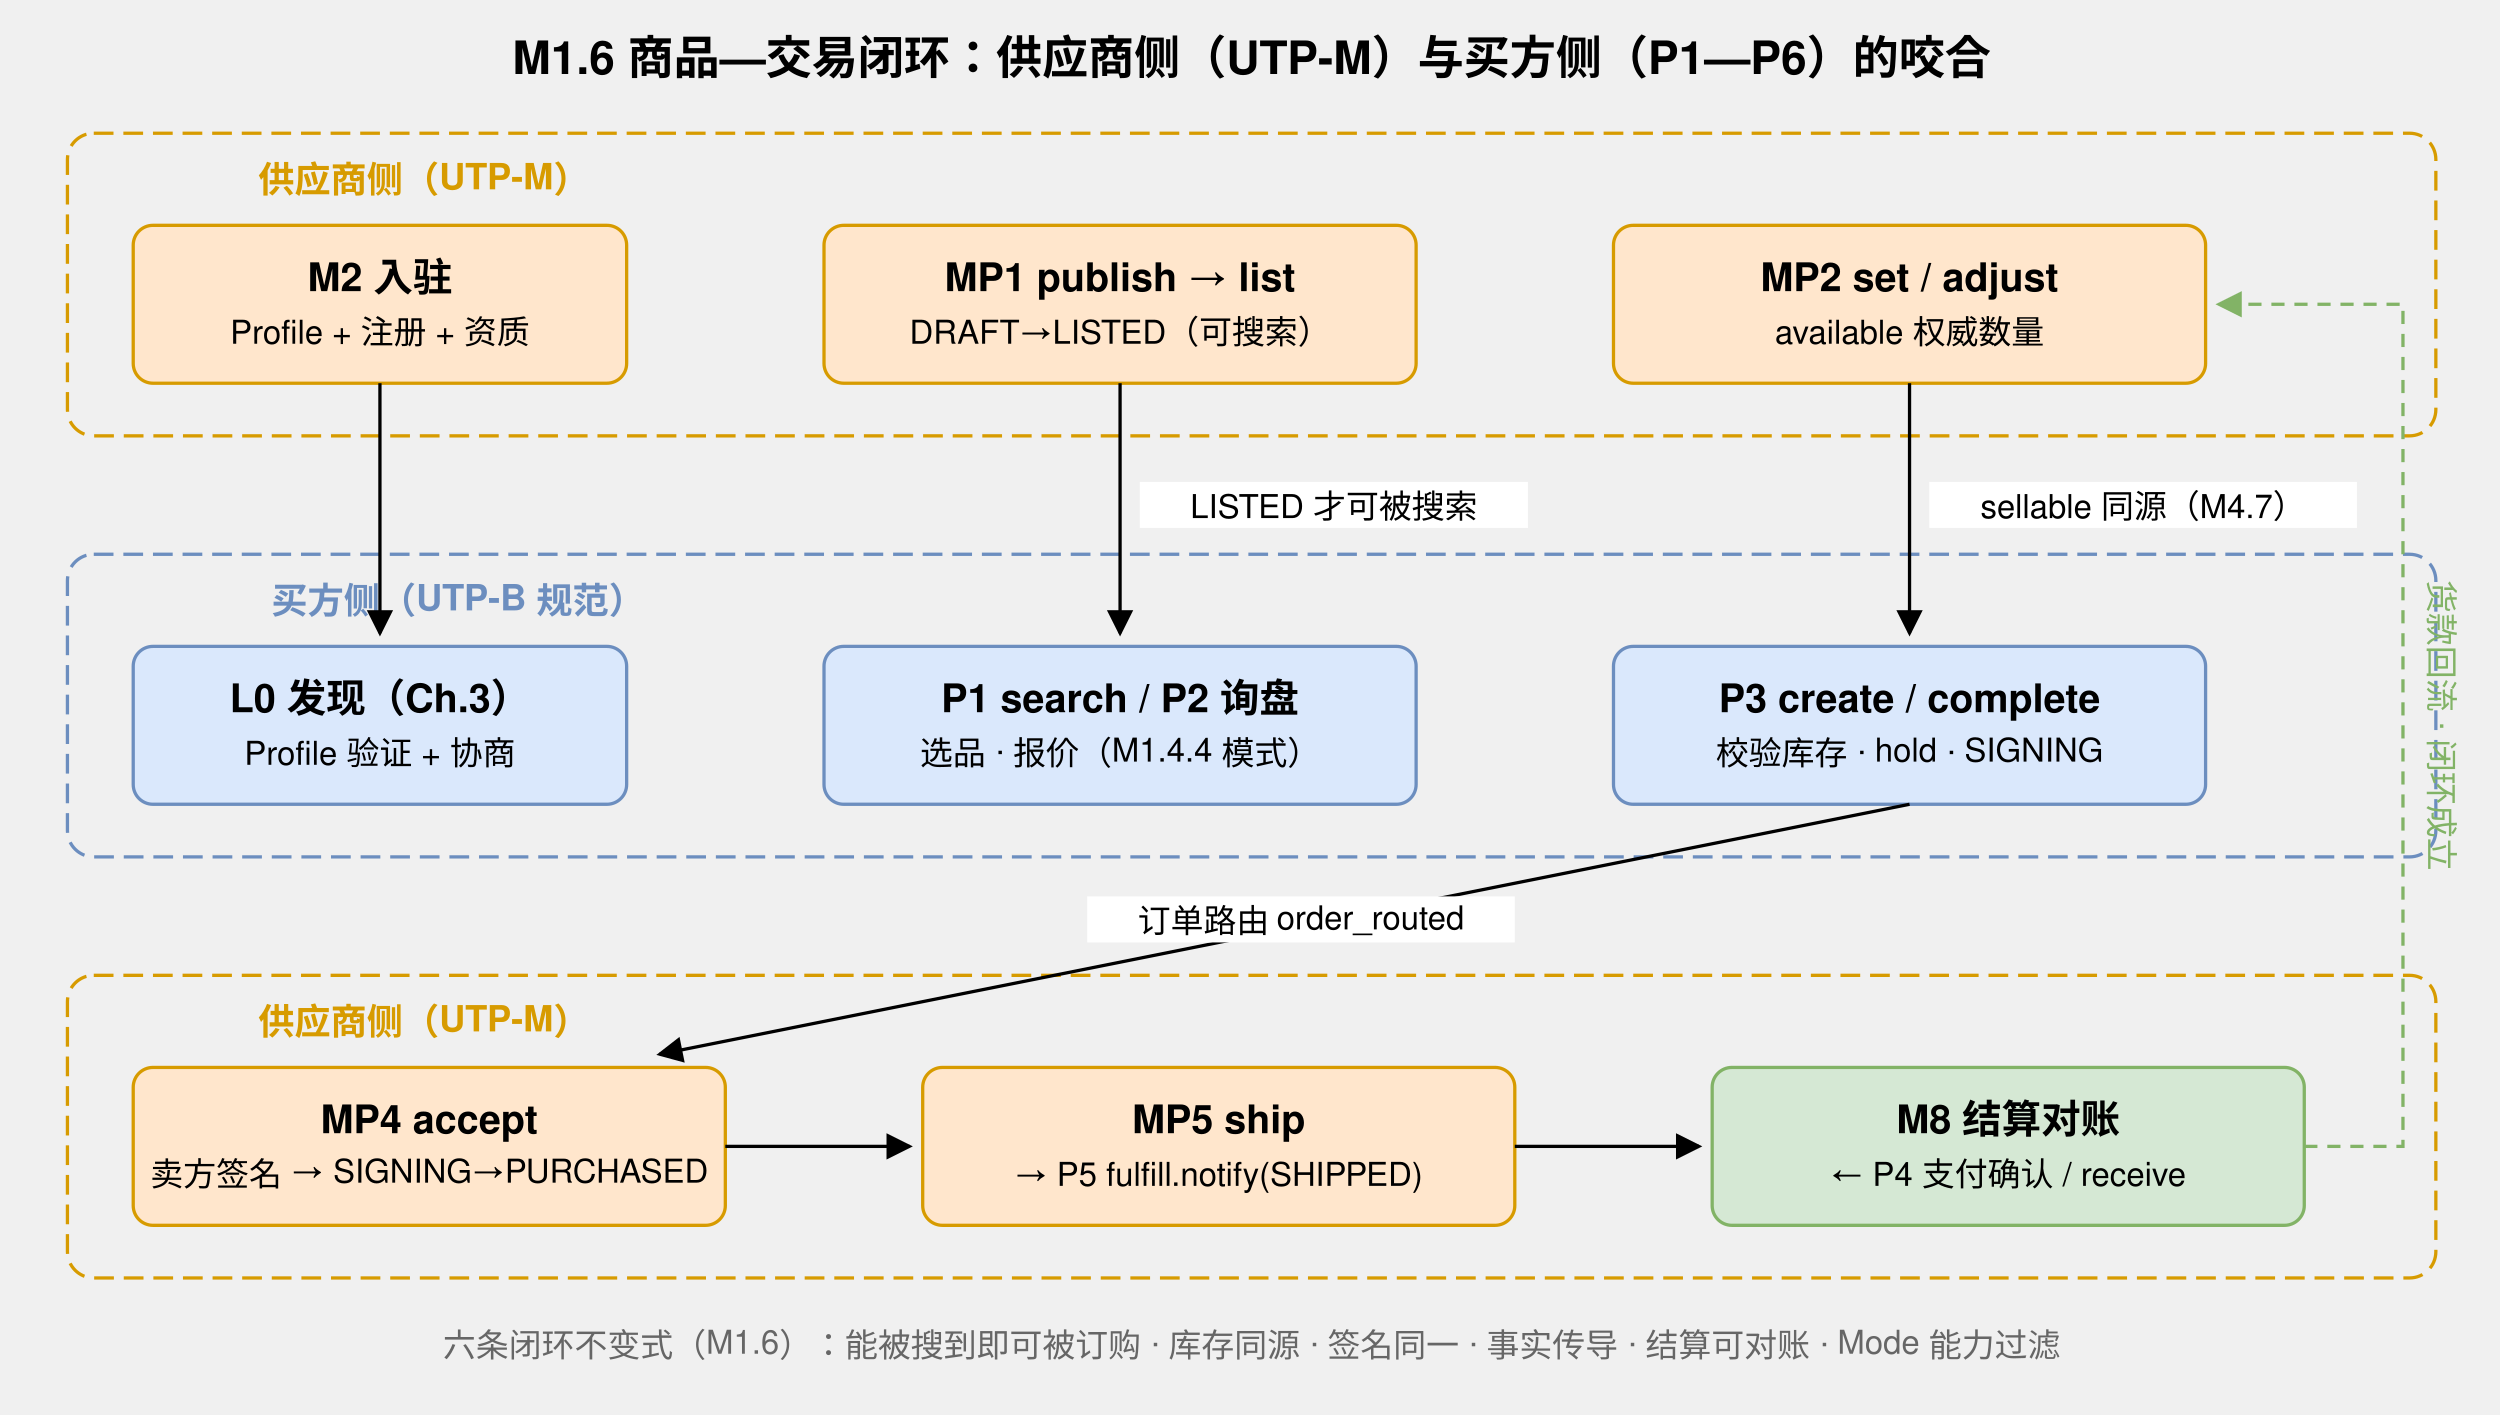
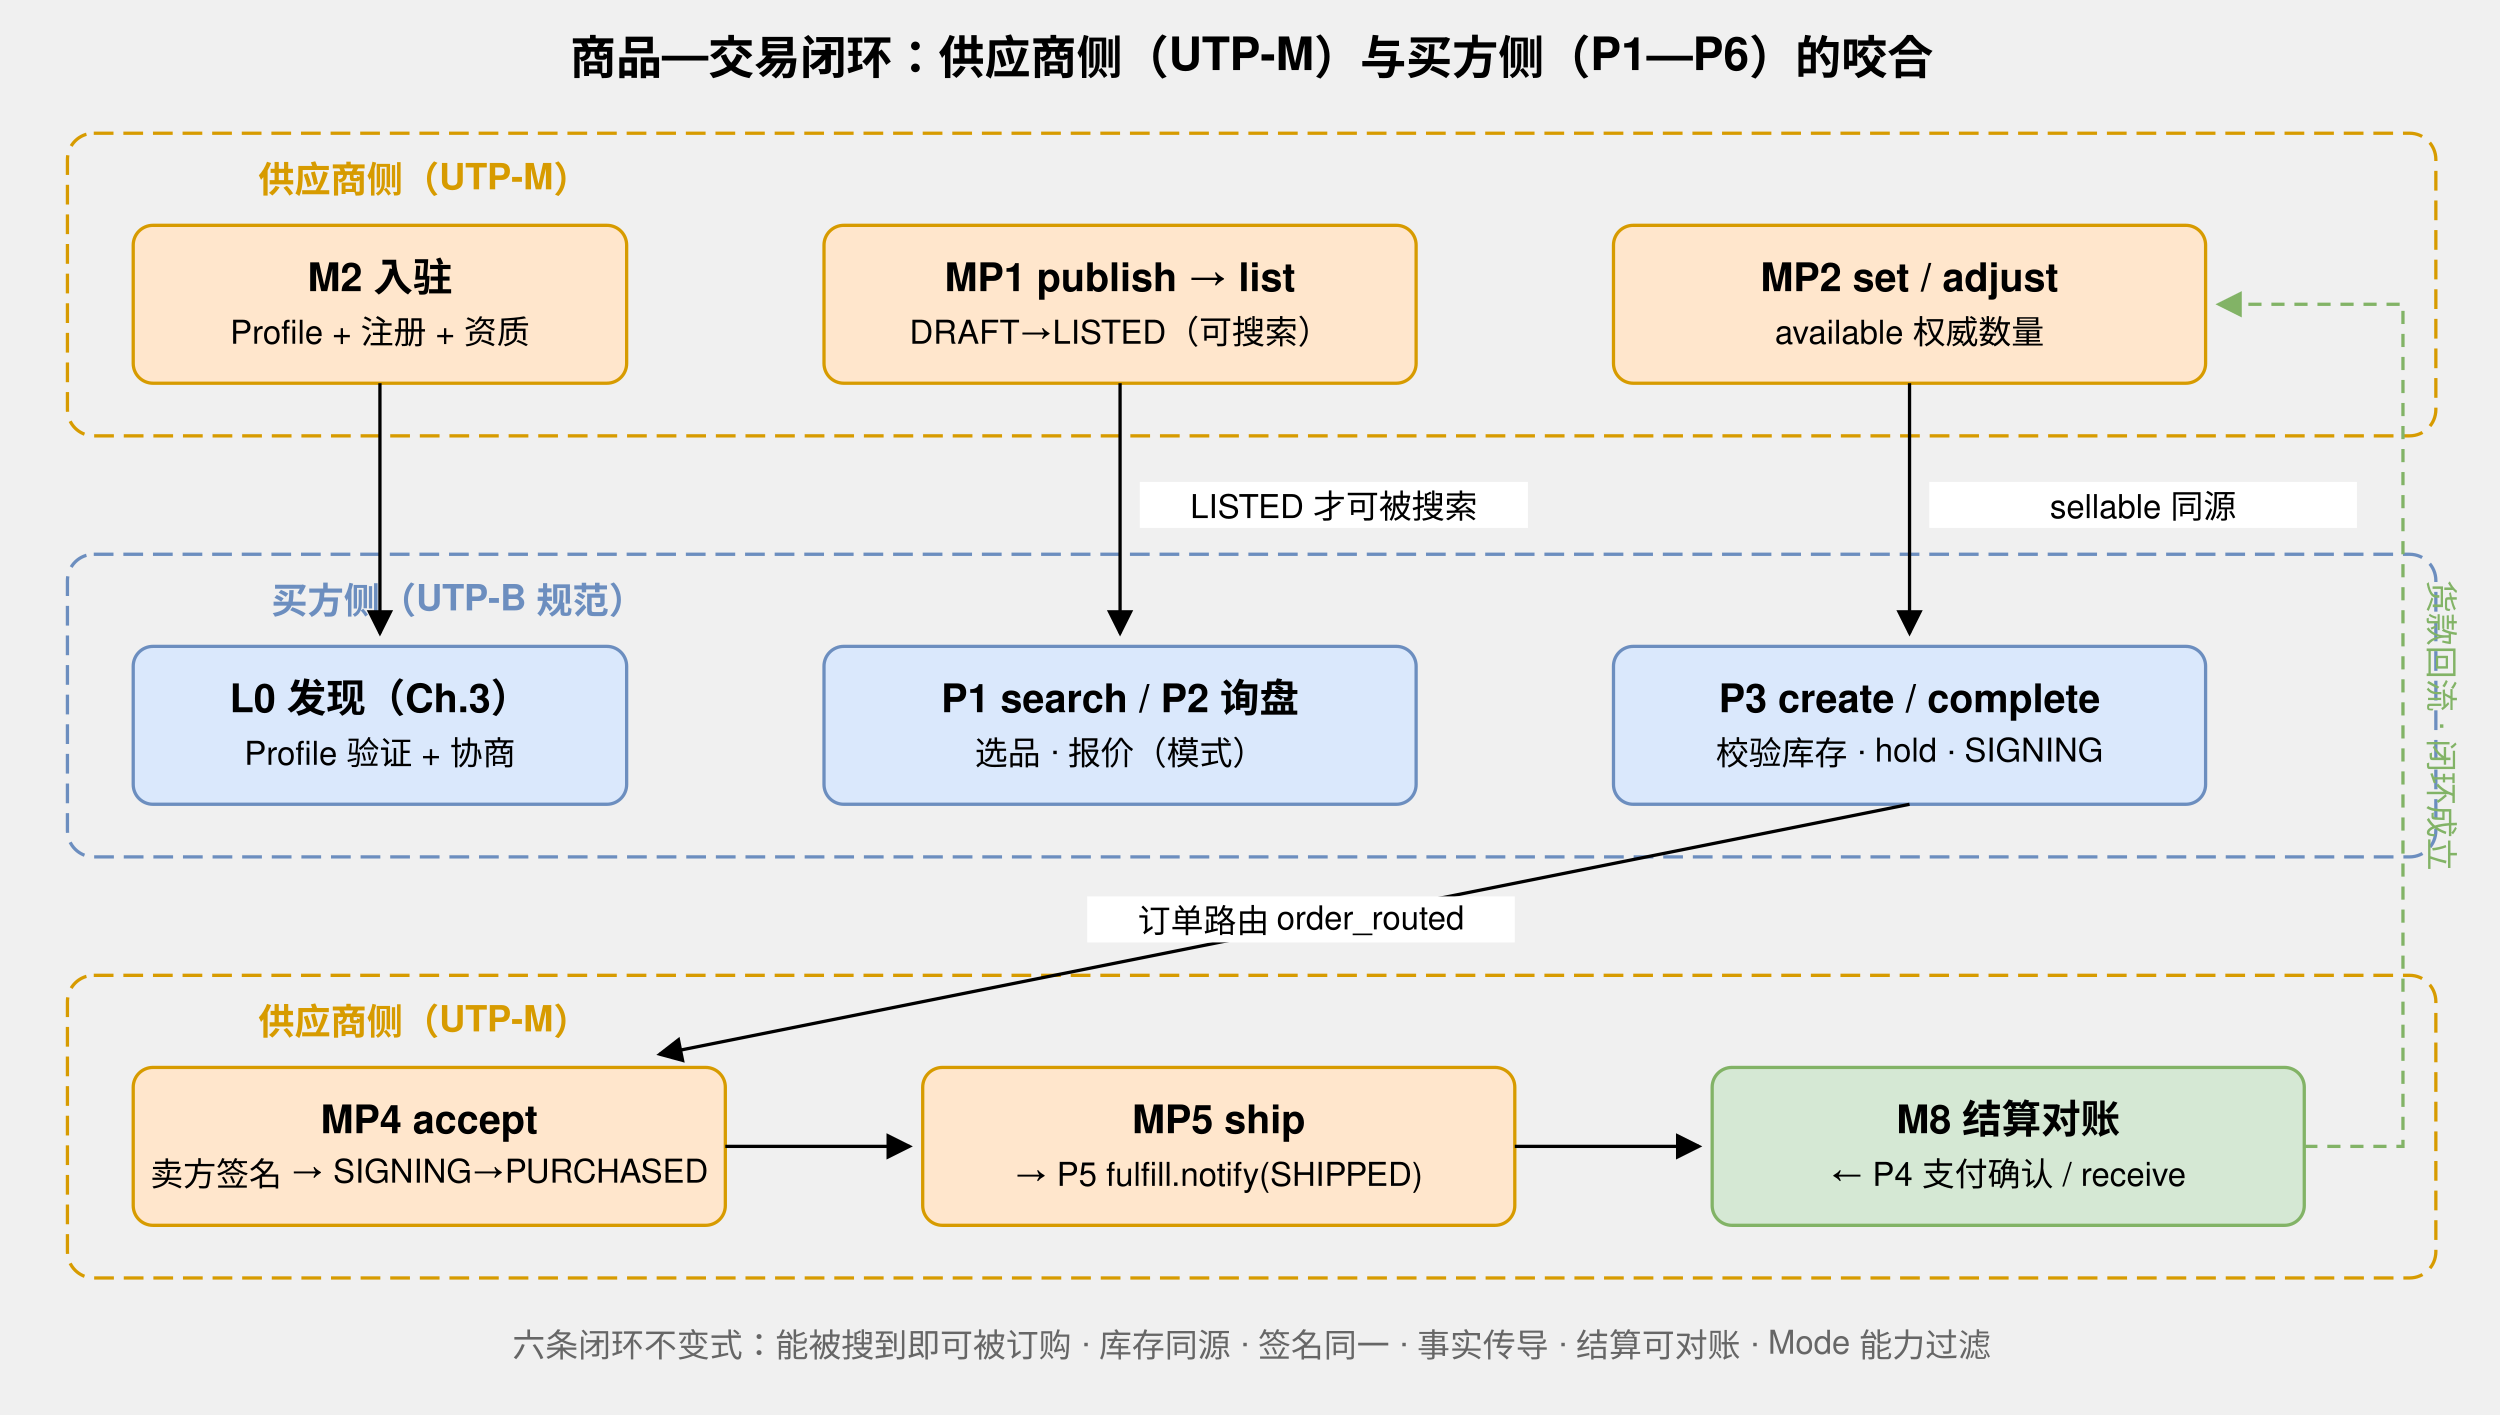
<svg xmlns="http://www.w3.org/2000/svg" version="1.1" width="760px" height="430px" viewBox="-0.5 -0.5 760 430" font-family="Helvetica">
  <defs>
    <marker id="mLoopArrow" markerWidth="10" markerHeight="10" refX="7" refY="4" orient="auto" markerUnits="userSpaceOnUse">
      <path d="M0,0 L8,4 L0,8 Z" fill="rgb(0,0,0)" />
    </marker>
    <marker id="mLoopArrowG" markerWidth="10" markerHeight="10" refX="7" refY="4" orient="auto" markerUnits="userSpaceOnUse">
      <path d="M0,0 L8,4 L0,8 Z" fill="#82b366" />
    </marker>
  </defs>
  <g>
-     <text x="380" y="22" text-anchor="middle" font-size="14" font-weight="bold">M1.6 商品—交易闭环：供应商侧（UTP-M）与买方侧（P1—P6）的咬合</text>
+     <text x="380" y="22" text-anchor="middle" font-size="14" font-weight="bold">商品—交易闭环：供应商侧（UTP-M）与买方侧（P1—P6）的咬合</text>
    <rect x="20" y="40" width="720" height="92" rx="8" fill="none" stroke="#d79b00" stroke-dasharray="6 3" />
    <text x="78" y="58" font-size="11" fill="#d79b00" font-weight="bold">供应商侧（UTP-M）</text>
    <rect x="40" y="68" width="150" height="48" rx="6" fill="#ffe6cc" stroke="#d79b00" />
    <text x="115" y="88" text-anchor="middle" font-size="12" font-weight="bold">M2 入驻</text>
    <text x="115" y="104" text-anchor="middle" font-size="10">Profile + 注册 + 资质</text>
    <rect x="250" y="68" width="180" height="48" rx="6" fill="#ffe6cc" stroke="#d79b00" />
    <text x="340" y="88" text-anchor="middle" font-size="12" font-weight="bold">MP1 publish → list</text>
    <text x="340" y="104" text-anchor="middle" font-size="10">DRAFT→LISTED（可搜索）</text>
    <rect x="490" y="68" width="180" height="48" rx="6" fill="#ffe6cc" stroke="#d79b00" />
    <text x="580" y="88" text-anchor="middle" font-size="12" font-weight="bold">MP2 set / adjust</text>
    <text x="580" y="104" text-anchor="middle" font-size="10">available 权威数量</text>
    <rect x="20" y="168" width="720" height="92" rx="8" fill="none" stroke="#6c8ebf" stroke-dasharray="6 3" />
    <text x="82" y="186" font-size="11" fill="#6c8ebf" font-weight="bold">买方侧（UTP-B 规范）</text>
    <rect x="40" y="196" width="150" height="48" rx="6" fill="#dae8fc" stroke="#6c8ebf" />
    <text x="115" y="216" text-anchor="middle" font-size="12" font-weight="bold">L0 发现（Ch.3）</text>
    <text x="115" y="232" text-anchor="middle" font-size="10">Profile 验证 + 协商</text>
    <rect x="250" y="196" width="180" height="48" rx="6" fill="#dae8fc" stroke="#6c8ebf" />
    <text x="340" y="216" text-anchor="middle" font-size="12" font-weight="bold">P1 search / P2 询盘</text>
-     <text x="340" y="232" text-anchor="middle" font-size="10">选品 · 报价（M1.4.4 模式）</text>
+     <text x="340" y="232" text-anchor="middle" font-size="10">选品 · 报价（模式）</text>
    <rect x="490" y="196" width="180" height="48" rx="6" fill="#dae8fc" stroke="#6c8ebf" />
    <text x="580" y="216" text-anchor="middle" font-size="12" font-weight="bold">P3 create / complete</text>
    <text x="580" y="232" text-anchor="middle" font-size="10">校验库存 · hold · SIGNING</text>
    <rect x="20" y="296" width="720" height="92" rx="8" fill="none" stroke="#d79b00" stroke-dasharray="6 3" />
    <text x="78" y="314" font-size="11" fill="#d79b00" font-weight="bold">供应商侧（UTP-M）</text>
    <rect x="40" y="324" width="180" height="48" rx="6" fill="#ffe6cc" stroke="#d79b00" />
    <text x="130" y="344" text-anchor="middle" font-size="12" font-weight="bold">MP4 accept</text>
    <text x="130" y="360" text-anchor="middle" font-size="10">卖方签名 → SIGNING→PURCHASED</text>
    <rect x="280" y="324" width="180" height="48" rx="6" fill="#ffe6cc" stroke="#d79b00" />
    <text x="370" y="344" text-anchor="middle" font-size="12" font-weight="bold">MP5 ship</text>
    <text x="370" y="360" text-anchor="middle" font-size="10">→ P5 fulfill.notify(SHIPPED)</text>
    <rect x="520" y="324" width="180" height="48" rx="6" fill="#d5e8d4" stroke="#82b366" />
    <text x="610" y="344" text-anchor="middle" font-size="12" font-weight="bold">M8 结算对账</text>
    <text x="610" y="360" text-anchor="middle" font-size="10">← P4 支付确认 / receive</text>
    <path d="M 115 116 L 115 192" fill="none" stroke="rgb(0,0,0)" marker-end="url(#mLoopArrow)" />
    <path d="M 340 116 L 340 192" fill="none" stroke="rgb(0,0,0)" marker-end="url(#mLoopArrow)" />
    <g font-size="10" text-anchor="middle">
      <rect x="346" y="146" width="118" height="14" fill="#fff" />
      <text x="405" y="157">LISTED 才可被搜索</text>
    </g>
    <path d="M 580 116 L 580 192" fill="none" stroke="rgb(0,0,0)" marker-end="url(#mLoopArrow)" />
    <g font-size="10" text-anchor="middle">
      <rect x="586" y="146" width="130" height="14" fill="#fff" />
-       <text x="651" y="157">sellable 同源（M4.7）</text>
+       <text x="651" y="157">sellable 同源</text>
    </g>
    <path d="M 580 244 L 200 320" fill="none" stroke="rgb(0,0,0)" marker-end="url(#mLoopArrow)" />
    <g font-size="10" text-anchor="middle">
      <rect x="330" y="272" width="130" height="14" fill="#fff" />
      <text x="395" y="283">订单路由 order_routed</text>
    </g>
    <path d="M 220 348 L 276 348" fill="none" stroke="rgb(0,0,0)" marker-end="url(#mLoopArrow)" />
    <path d="M 460 348 L 516 348" fill="none" stroke="rgb(0,0,0)" marker-end="url(#mLoopArrow)" />
    <path d="M 700 348 L 730 348 L 730 92 L 674 92" fill="none" stroke="#82b366" stroke-dasharray="4 3" marker-end="url(#mLoopArrowG)" />
    <text x="738" y="220" text-anchor="middle" font-size="10" fill="#82b366" transform="rotate(90 738 220)">货款回流 · 闭环成立</text>
-     <text x="380" y="412" text-anchor="middle" font-size="10" fill="#666">六条闭环不变式（M1.6）：能被搜到即可被订购 · 库存同源 · 签名同一 · 事实传导 · 结算可对账 · Mode 能力过滤</text>
+     <text x="380" y="412" text-anchor="middle" font-size="10" fill="#666">六条闭环不变式：能被搜到即可被订购 · 库存同源 · 签名同一 · 事实传导 · 结算可对账 · Mode 能力过滤</text>
  </g>
</svg>
